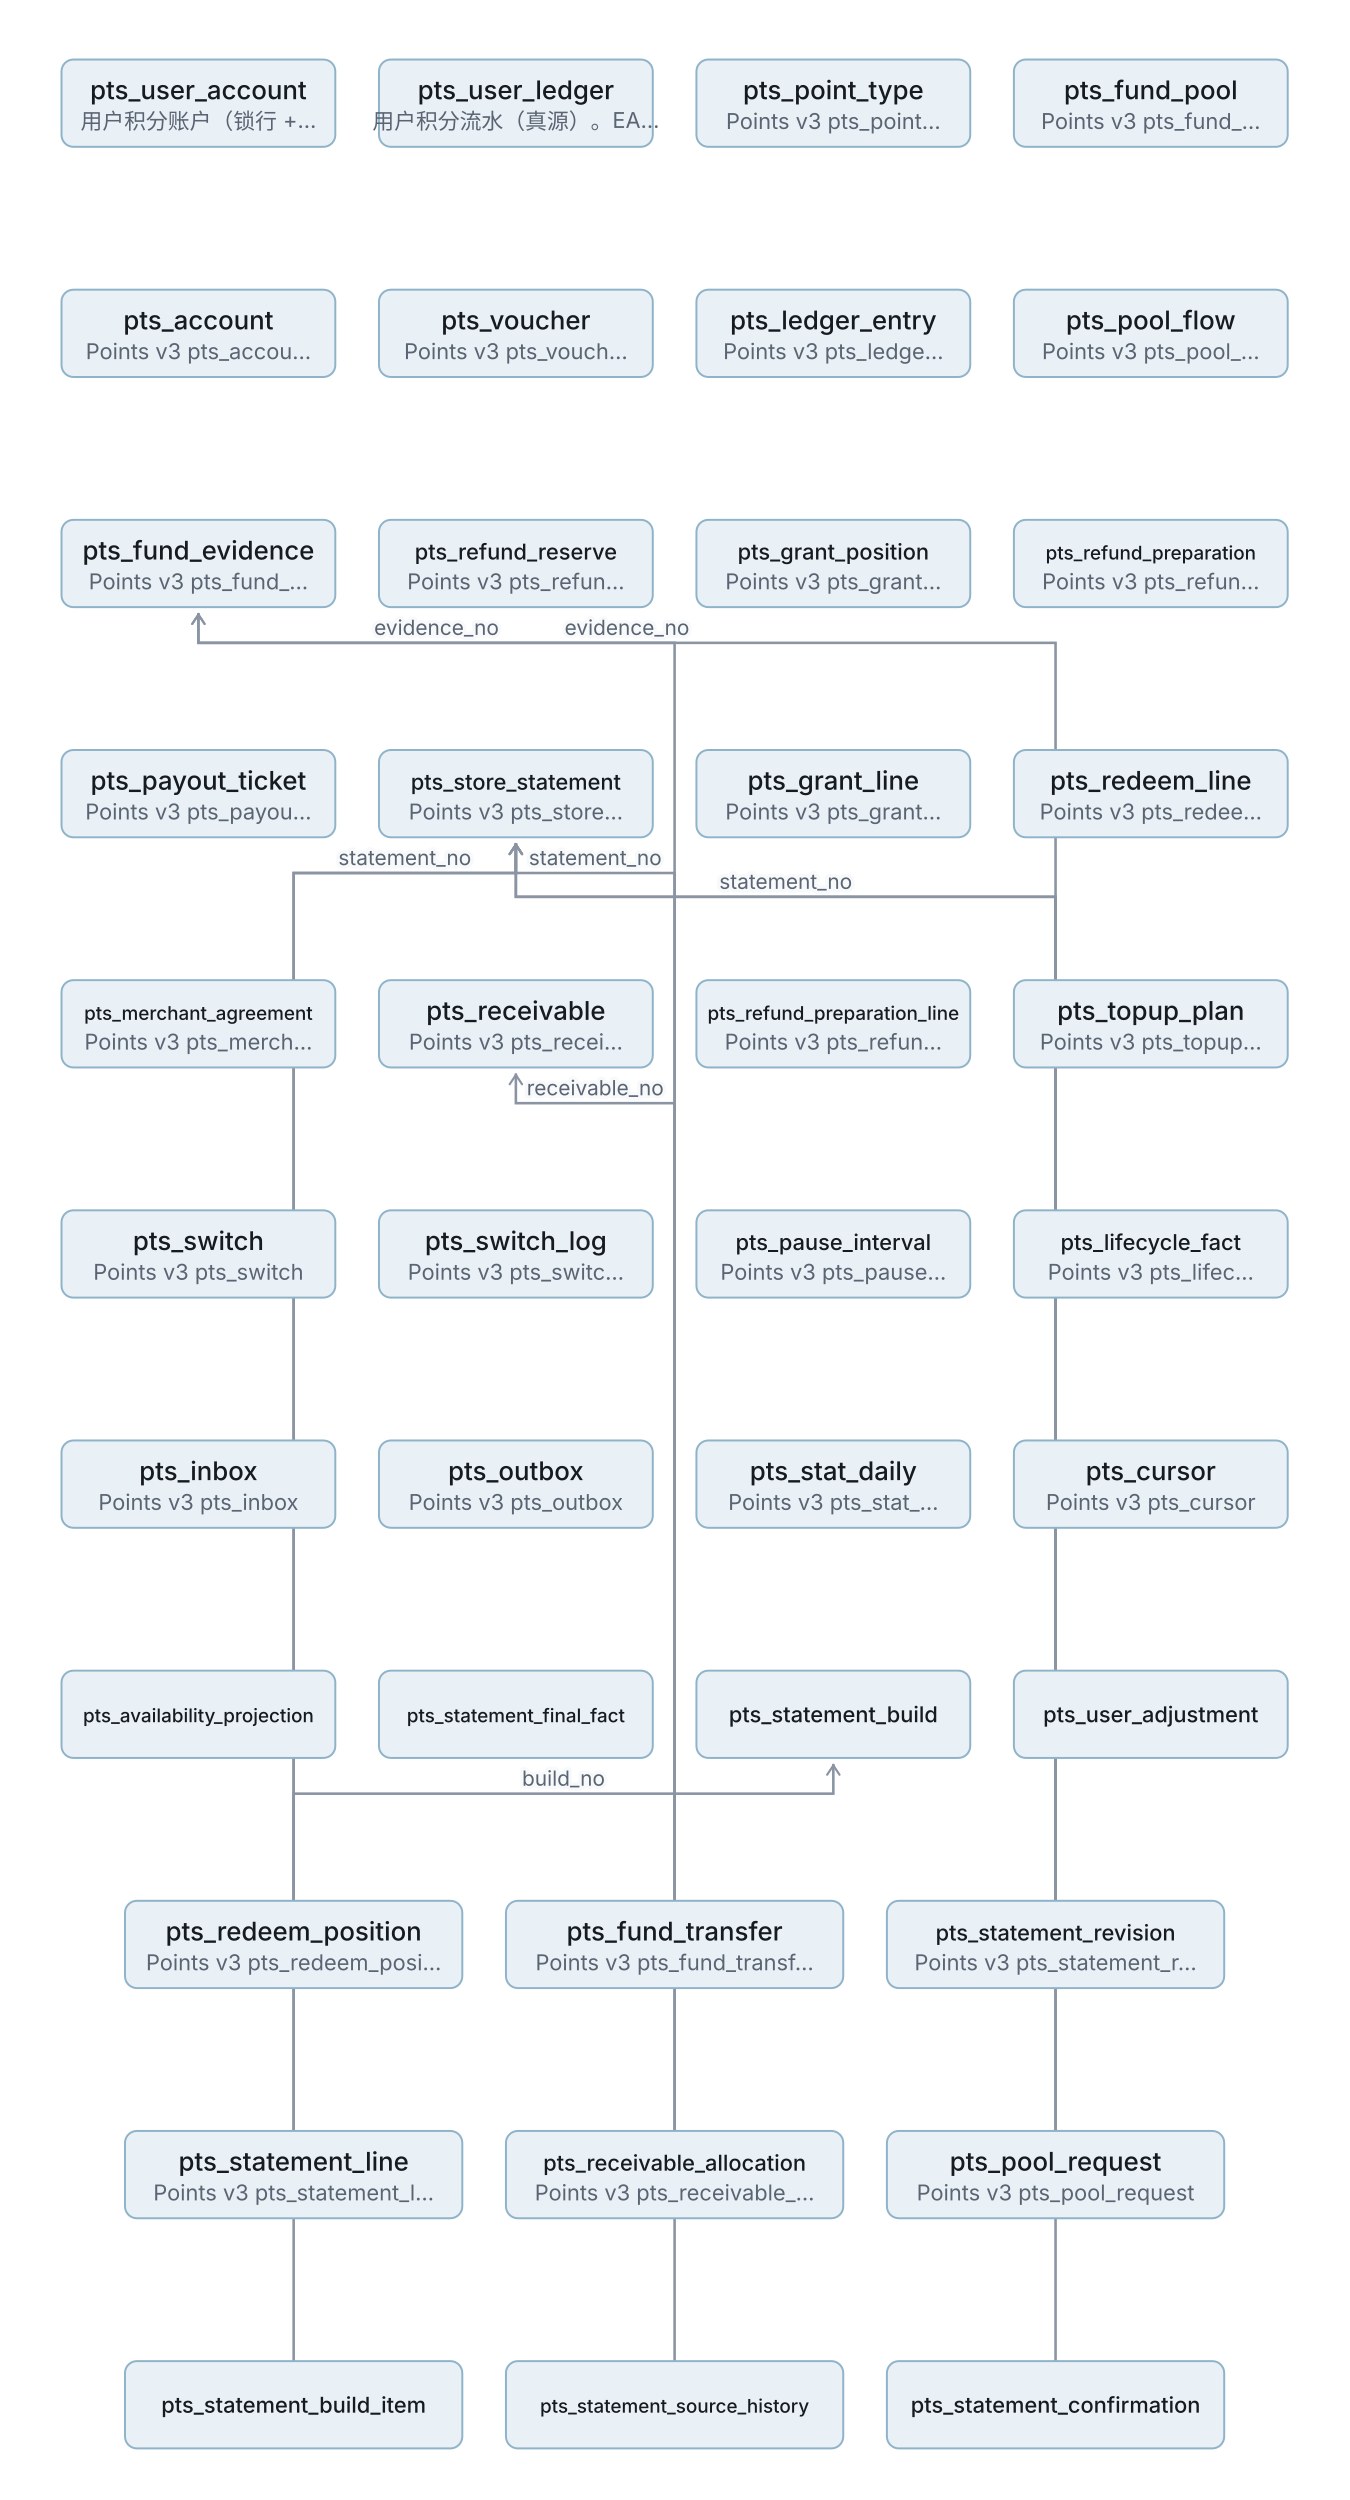
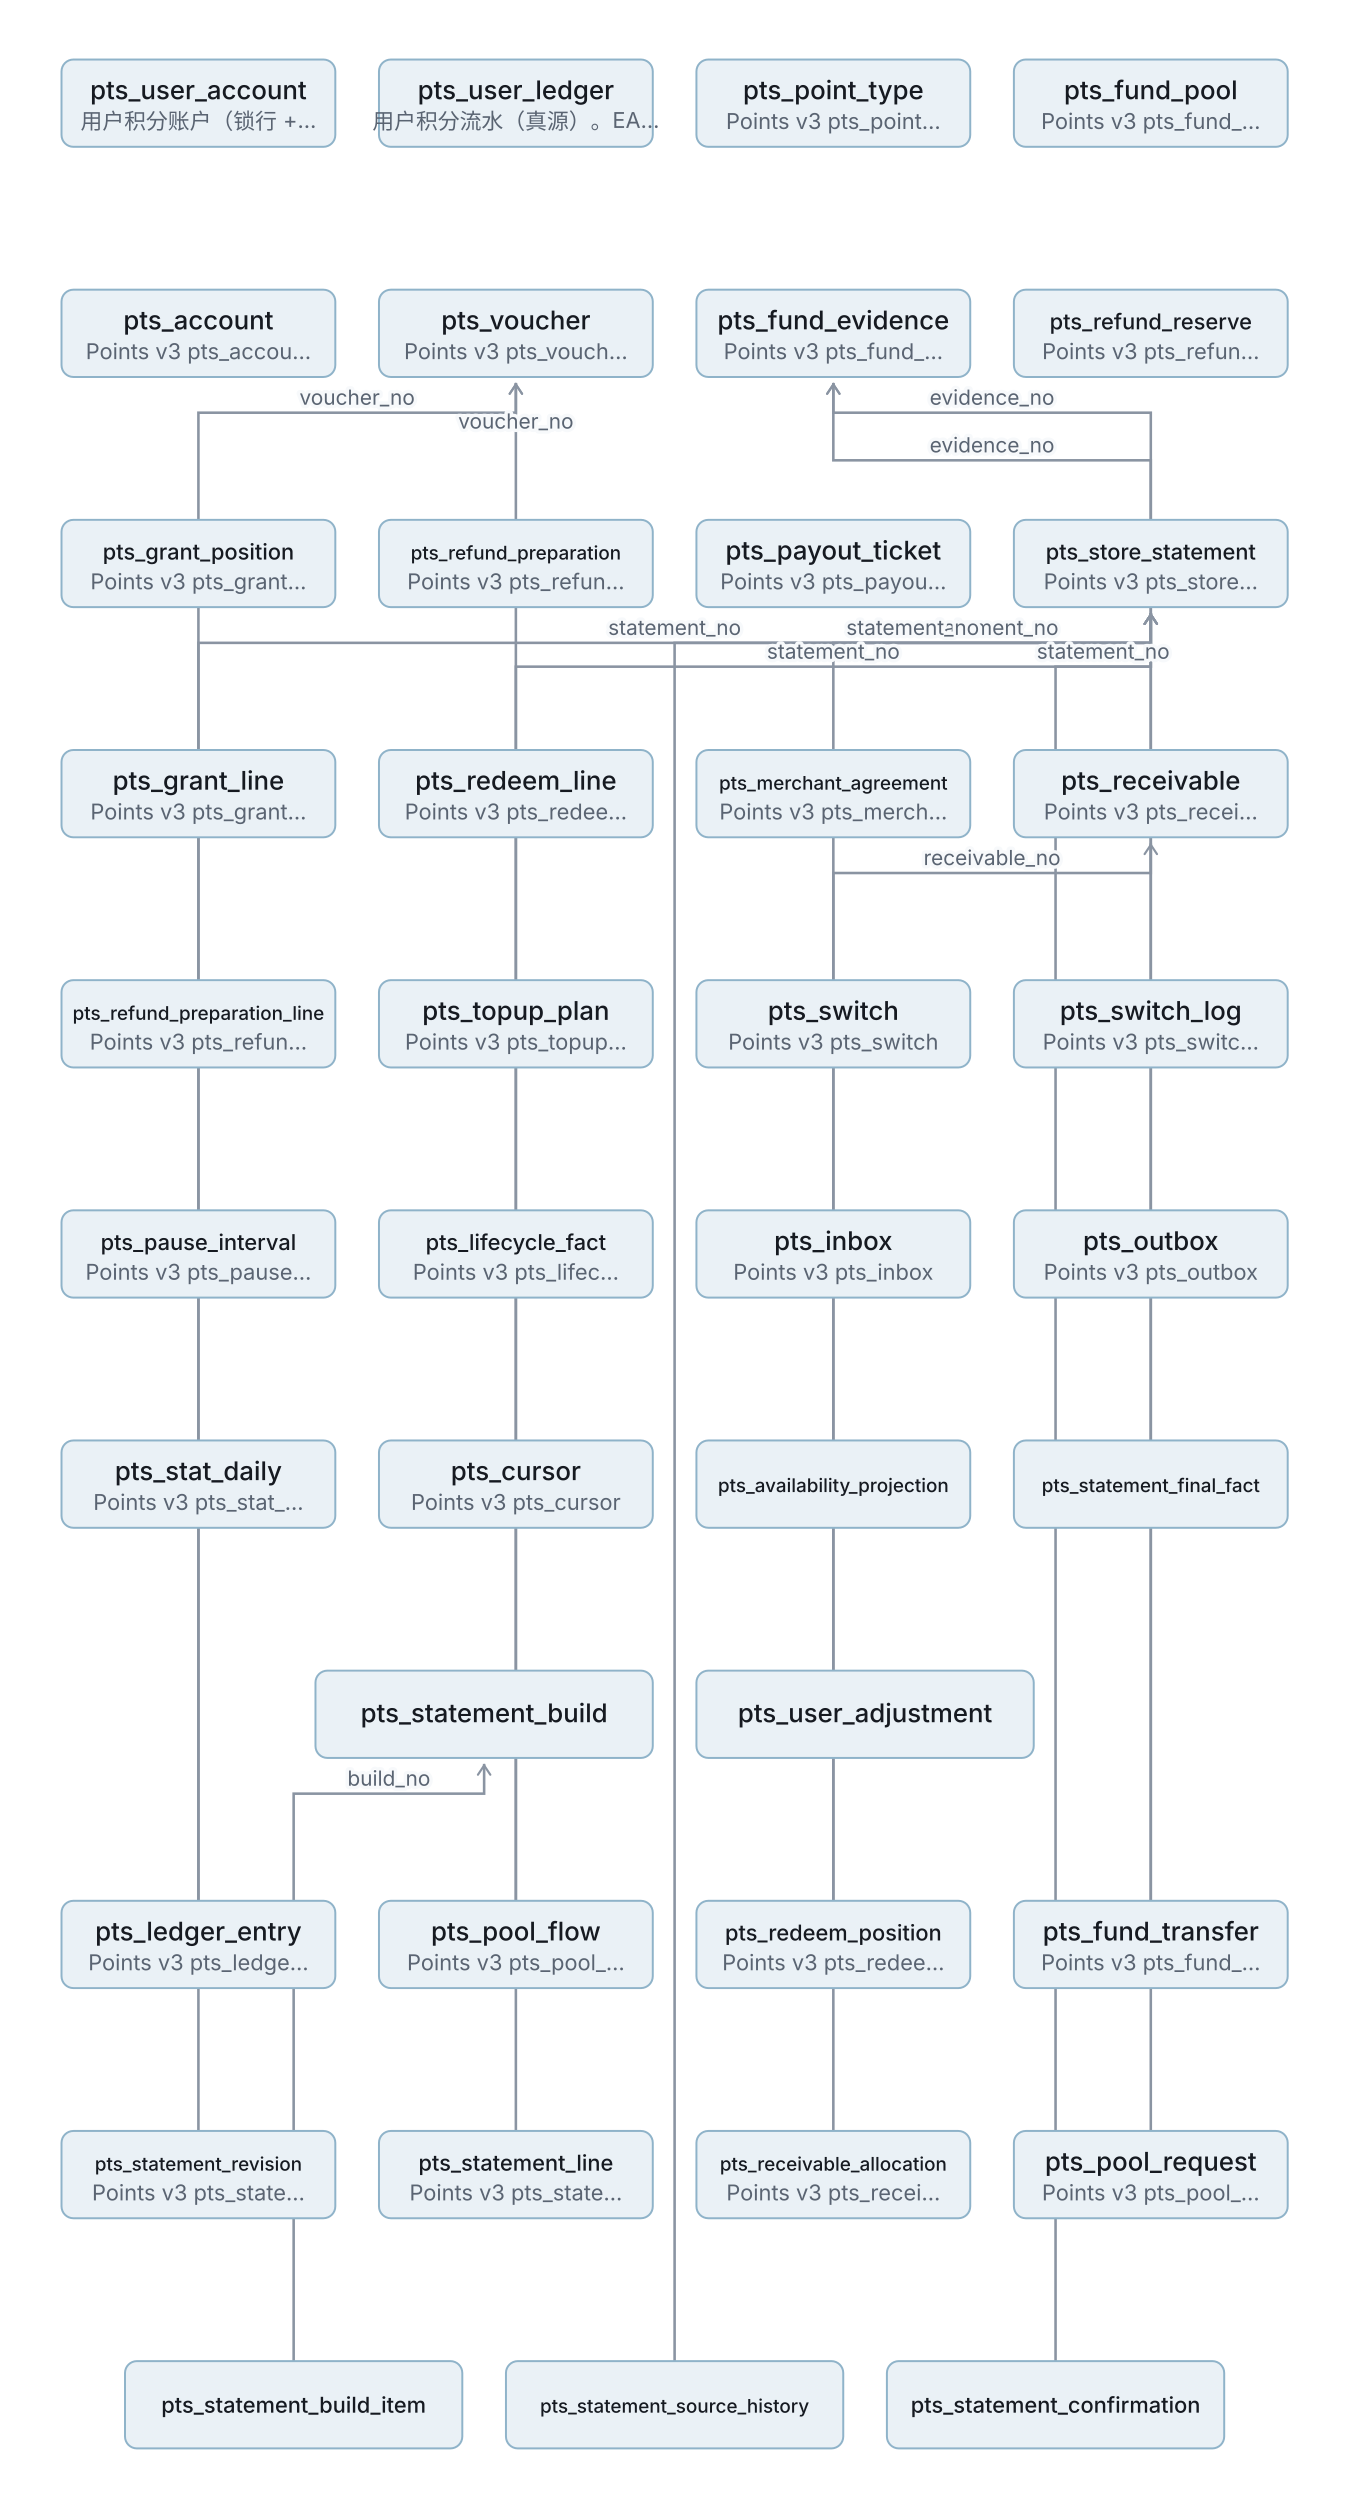
<svg xmlns="http://www.w3.org/2000/svg" width="680" height="1260" viewBox="0 0 680 1260" role="img" font-family="system-ui,-apple-system,'PingFang SC',sans-serif">
  <defs>
    <marker id="a" viewBox="0 0 10 10" refX="9" refY="5" markerWidth="6" markerHeight="6" orient="auto-start-reverse">
      <path d="M2 1L8 5L2 9" fill="none" stroke="#8A94A2" stroke-width="1.4" stroke-linecap="round" />
    </marker>
    <style>.n{font-weight:500;fill:#161A21}.s{font-size:11px;fill:#5A6472}
.l{font-size:10.5px;fill:#5A6472;paint-order:stroke;stroke:#F7F9FB;stroke-width:3.5;stroke-linejoin:round}.b{font-size:11px;fill:#5A6472;letter-spacing:.1em}
.ar{stroke:#8A94A2;stroke-width:1.3;fill:none}</style>
  </defs>
-   <path class="ar" d="M148 958 L148 440 L260 440 L260 425" marker-end="url(#a)" />
-   <path class="ar" d="M340 958 L340 324 L100 324 L100 309" marker-end="url(#a)" />
-   <path class="ar" d="M532 958 L532 452 L260 452 L260 425" marker-end="url(#a)" />
-   <path class="ar" d="M148 1074 L148 440 L260 440 L260 425" marker-end="url(#a)" />
-   <path class="ar" d="M340 1074 L340 556 L260 556 L260 541" marker-end="url(#a)" />
-   <path class="ar" d="M532 1074 L532 324 L100 324 L100 309" marker-end="url(#a)" />
-   <path class="ar" d="M148 1190 L148 904 L420 904 L420 889" marker-end="url(#a)" />
-   <path class="ar" d="M340 1190 L340 440 L260 440 L260 425" marker-end="url(#a)" />
-   <path class="ar" d="M532 1190 L532 452 L260 452 L260 425" marker-end="url(#a)" />
+   <path class="ar" d="M100 958 L100 208 L260 208 L260 193" marker-end="url(#a)" />
+   <path class="ar" d="M260 958 L260 220 L260 220 L260 193" marker-end="url(#a)" />
+   <path class="ar" d="M420 958 L420 324 L580 324 L580 309" marker-end="url(#a)" />
+   <path class="ar" d="M580 958 L580 232 L420 232 L420 193" marker-end="url(#a)" />
+   <path class="ar" d="M100 1074 L100 324 L580 324 L580 309" marker-end="url(#a)" />
+   <path class="ar" d="M260 1074 L260 336 L580 336 L580 309" marker-end="url(#a)" />
+   <path class="ar" d="M420 1074 L420 440 L580 440 L580 425" marker-end="url(#a)" />
+   <path class="ar" d="M580 1074 L580 208 L420 208 L420 193" marker-end="url(#a)" />
+   <path class="ar" d="M148 1190 L148 904 L244 904 L244 889" marker-end="url(#a)" />
+   <path class="ar" d="M340 1190 L340 324 L580 324 L580 309" marker-end="url(#a)" />
+   <path class="ar" d="M532 1190 L532 336 L580 336 L580 309" marker-end="url(#a)" />
  <rect x="31" y="30" width="138" height="44" rx="6" fill="#EAF1F6" stroke="#8FB3C9" />
  <text class="n" x="100" y="50" text-anchor="middle" font-size="13">pts_user_account</text>
  <text class="s" x="100" y="65" text-anchor="middle">用户积分账户（锁行 +…</text>
  <rect x="191" y="30" width="138" height="44" rx="6" fill="#EAF1F6" stroke="#8FB3C9" />
  <text class="n" x="260" y="50" text-anchor="middle" font-size="13">pts_user_ledger</text>
  <text class="s" x="260" y="65" text-anchor="middle">用户积分流水（真源）。EA…</text>
  <rect x="351" y="30" width="138" height="44" rx="6" fill="#EAF1F6" stroke="#8FB3C9" />
  <text class="n" x="420" y="50" text-anchor="middle" font-size="13">pts_point_type</text>
  <text class="s" x="420" y="65" text-anchor="middle">Points v3 pts_point…</text>
  <rect x="511" y="30" width="138" height="44" rx="6" fill="#EAF1F6" stroke="#8FB3C9" />
  <text class="n" x="580" y="50" text-anchor="middle" font-size="13">pts_fund_pool</text>
  <text class="s" x="580" y="65" text-anchor="middle">Points v3 pts_fund_…</text>
  <rect x="31" y="146" width="138" height="44" rx="6" fill="#EAF1F6" stroke="#8FB3C9" />
  <text class="n" x="100" y="166" text-anchor="middle" font-size="13">pts_account</text>
  <text class="s" x="100" y="181" text-anchor="middle">Points v3 pts_accou…</text>
  <rect x="191" y="146" width="138" height="44" rx="6" fill="#EAF1F6" stroke="#8FB3C9" />
  <text class="n" x="260" y="166" text-anchor="middle" font-size="13">pts_voucher</text>
  <text class="s" x="260" y="181" text-anchor="middle">Points v3 pts_vouch…</text>
  <rect x="351" y="146" width="138" height="44" rx="6" fill="#EAF1F6" stroke="#8FB3C9" />
-   <text class="n" x="420" y="166" text-anchor="middle" font-size="13">pts_ledger_entry</text>
-   <text class="s" x="420" y="181" text-anchor="middle">Points v3 pts_ledge…</text>
+   <text class="n" x="420" y="166" text-anchor="middle" font-size="13">pts_fund_evidence</text>
+   <text class="s" x="420" y="181" text-anchor="middle">Points v3 pts_fund_…</text>
  <rect x="511" y="146" width="138" height="44" rx="6" fill="#EAF1F6" stroke="#8FB3C9" />
-   <text class="n" x="580" y="166" text-anchor="middle" font-size="13">pts_pool_flow</text>
-   <text class="s" x="580" y="181" text-anchor="middle">Points v3 pts_pool_…</text>
+   <text class="n" x="580" y="166" text-anchor="middle" font-size="11">pts_refund_reserve</text>
+   <text class="s" x="580" y="181" text-anchor="middle">Points v3 pts_refun…</text>
  <rect x="31" y="262" width="138" height="44" rx="6" fill="#EAF1F6" stroke="#8FB3C9" />
-   <text class="n" x="100" y="282" text-anchor="middle" font-size="13">pts_fund_evidence</text>
-   <text class="s" x="100" y="297" text-anchor="middle">Points v3 pts_fund_…</text>
+   <text class="n" x="100" y="282" text-anchor="middle" font-size="11">pts_grant_position</text>
+   <text class="s" x="100" y="297" text-anchor="middle">Points v3 pts_grant…</text>
  <rect x="191" y="262" width="138" height="44" rx="6" fill="#EAF1F6" stroke="#8FB3C9" />
-   <text class="n" x="260" y="282" text-anchor="middle" font-size="11">pts_refund_reserve</text>
+   <text class="n" x="260" y="282" text-anchor="middle" font-size="9.5">pts_refund_preparation</text>
  <text class="s" x="260" y="297" text-anchor="middle">Points v3 pts_refun…</text>
  <rect x="351" y="262" width="138" height="44" rx="6" fill="#EAF1F6" stroke="#8FB3C9" />
-   <text class="n" x="420" y="282" text-anchor="middle" font-size="11">pts_grant_position</text>
-   <text class="s" x="420" y="297" text-anchor="middle">Points v3 pts_grant…</text>
+   <text class="n" x="420" y="282" text-anchor="middle" font-size="13">pts_payout_ticket</text>
+   <text class="s" x="420" y="297" text-anchor="middle">Points v3 pts_payou…</text>
  <rect x="511" y="262" width="138" height="44" rx="6" fill="#EAF1F6" stroke="#8FB3C9" />
-   <text class="n" x="580" y="282" text-anchor="middle" font-size="9.5">pts_refund_preparation</text>
-   <text class="s" x="580" y="297" text-anchor="middle">Points v3 pts_refun…</text>
+   <text class="n" x="580" y="282" text-anchor="middle" font-size="11">pts_store_statement</text>
+   <text class="s" x="580" y="297" text-anchor="middle">Points v3 pts_store…</text>
  <rect x="31" y="378" width="138" height="44" rx="6" fill="#EAF1F6" stroke="#8FB3C9" />
-   <text class="n" x="100" y="398" text-anchor="middle" font-size="13">pts_payout_ticket</text>
-   <text class="s" x="100" y="413" text-anchor="middle">Points v3 pts_payou…</text>
+   <text class="n" x="100" y="398" text-anchor="middle" font-size="13">pts_grant_line</text>
+   <text class="s" x="100" y="413" text-anchor="middle">Points v3 pts_grant…</text>
  <rect x="191" y="378" width="138" height="44" rx="6" fill="#EAF1F6" stroke="#8FB3C9" />
-   <text class="n" x="260" y="398" text-anchor="middle" font-size="11">pts_store_statement</text>
-   <text class="s" x="260" y="413" text-anchor="middle">Points v3 pts_store…</text>
+   <text class="n" x="260" y="398" text-anchor="middle" font-size="13">pts_redeem_line</text>
+   <text class="s" x="260" y="413" text-anchor="middle">Points v3 pts_redee…</text>
  <rect x="351" y="378" width="138" height="44" rx="6" fill="#EAF1F6" stroke="#8FB3C9" />
-   <text class="n" x="420" y="398" text-anchor="middle" font-size="13">pts_grant_line</text>
-   <text class="s" x="420" y="413" text-anchor="middle">Points v3 pts_grant…</text>
+   <text class="n" x="420" y="398" text-anchor="middle" font-size="9.5">pts_merchant_agreement</text>
+   <text class="s" x="420" y="413" text-anchor="middle">Points v3 pts_merch…</text>
  <rect x="511" y="378" width="138" height="44" rx="6" fill="#EAF1F6" stroke="#8FB3C9" />
-   <text class="n" x="580" y="398" text-anchor="middle" font-size="13">pts_redeem_line</text>
-   <text class="s" x="580" y="413" text-anchor="middle">Points v3 pts_redee…</text>
+   <text class="n" x="580" y="398" text-anchor="middle" font-size="13">pts_receivable</text>
+   <text class="s" x="580" y="413" text-anchor="middle">Points v3 pts_recei…</text>
  <rect x="31" y="494" width="138" height="44" rx="6" fill="#EAF1F6" stroke="#8FB3C9" />
-   <text class="n" x="100" y="514" text-anchor="middle" font-size="9.5">pts_merchant_agreement</text>
-   <text class="s" x="100" y="529" text-anchor="middle">Points v3 pts_merch…</text>
+   <text class="n" x="100" y="514" text-anchor="middle" font-size="9.5">pts_refund_preparation_line</text>
+   <text class="s" x="100" y="529" text-anchor="middle">Points v3 pts_refun…</text>
  <rect x="191" y="494" width="138" height="44" rx="6" fill="#EAF1F6" stroke="#8FB3C9" />
-   <text class="n" x="260" y="514" text-anchor="middle" font-size="13">pts_receivable</text>
-   <text class="s" x="260" y="529" text-anchor="middle">Points v3 pts_recei…</text>
+   <text class="n" x="260" y="514" text-anchor="middle" font-size="13">pts_topup_plan</text>
+   <text class="s" x="260" y="529" text-anchor="middle">Points v3 pts_topup…</text>
  <rect x="351" y="494" width="138" height="44" rx="6" fill="#EAF1F6" stroke="#8FB3C9" />
-   <text class="n" x="420" y="514" text-anchor="middle" font-size="9.5">pts_refund_preparation_line</text>
-   <text class="s" x="420" y="529" text-anchor="middle">Points v3 pts_refun…</text>
+   <text class="n" x="420" y="514" text-anchor="middle" font-size="13">pts_switch</text>
+   <text class="s" x="420" y="529" text-anchor="middle">Points v3 pts_switch</text>
  <rect x="511" y="494" width="138" height="44" rx="6" fill="#EAF1F6" stroke="#8FB3C9" />
-   <text class="n" x="580" y="514" text-anchor="middle" font-size="13">pts_topup_plan</text>
-   <text class="s" x="580" y="529" text-anchor="middle">Points v3 pts_topup…</text>
+   <text class="n" x="580" y="514" text-anchor="middle" font-size="13">pts_switch_log</text>
+   <text class="s" x="580" y="529" text-anchor="middle">Points v3 pts_switc…</text>
  <rect x="31" y="610" width="138" height="44" rx="6" fill="#EAF1F6" stroke="#8FB3C9" />
-   <text class="n" x="100" y="630" text-anchor="middle" font-size="13">pts_switch</text>
-   <text class="s" x="100" y="645" text-anchor="middle">Points v3 pts_switch</text>
+   <text class="n" x="100" y="630" text-anchor="middle" font-size="11">pts_pause_interval</text>
+   <text class="s" x="100" y="645" text-anchor="middle">Points v3 pts_pause…</text>
  <rect x="191" y="610" width="138" height="44" rx="6" fill="#EAF1F6" stroke="#8FB3C9" />
-   <text class="n" x="260" y="630" text-anchor="middle" font-size="13">pts_switch_log</text>
-   <text class="s" x="260" y="645" text-anchor="middle">Points v3 pts_switc…</text>
+   <text class="n" x="260" y="630" text-anchor="middle" font-size="11">pts_lifecycle_fact</text>
+   <text class="s" x="260" y="645" text-anchor="middle">Points v3 pts_lifec…</text>
  <rect x="351" y="610" width="138" height="44" rx="6" fill="#EAF1F6" stroke="#8FB3C9" />
-   <text class="n" x="420" y="630" text-anchor="middle" font-size="11">pts_pause_interval</text>
-   <text class="s" x="420" y="645" text-anchor="middle">Points v3 pts_pause…</text>
+   <text class="n" x="420" y="630" text-anchor="middle" font-size="13">pts_inbox</text>
+   <text class="s" x="420" y="645" text-anchor="middle">Points v3 pts_inbox</text>
  <rect x="511" y="610" width="138" height="44" rx="6" fill="#EAF1F6" stroke="#8FB3C9" />
-   <text class="n" x="580" y="630" text-anchor="middle" font-size="11">pts_lifecycle_fact</text>
-   <text class="s" x="580" y="645" text-anchor="middle">Points v3 pts_lifec…</text>
+   <text class="n" x="580" y="630" text-anchor="middle" font-size="13">pts_outbox</text>
+   <text class="s" x="580" y="645" text-anchor="middle">Points v3 pts_outbox</text>
  <rect x="31" y="726" width="138" height="44" rx="6" fill="#EAF1F6" stroke="#8FB3C9" />
-   <text class="n" x="100" y="746" text-anchor="middle" font-size="13">pts_inbox</text>
-   <text class="s" x="100" y="761" text-anchor="middle">Points v3 pts_inbox</text>
+   <text class="n" x="100" y="746" text-anchor="middle" font-size="13">pts_stat_daily</text>
+   <text class="s" x="100" y="761" text-anchor="middle">Points v3 pts_stat_…</text>
  <rect x="191" y="726" width="138" height="44" rx="6" fill="#EAF1F6" stroke="#8FB3C9" />
-   <text class="n" x="260" y="746" text-anchor="middle" font-size="13">pts_outbox</text>
-   <text class="s" x="260" y="761" text-anchor="middle">Points v3 pts_outbox</text>
+   <text class="n" x="260" y="746" text-anchor="middle" font-size="13">pts_cursor</text>
+   <text class="s" x="260" y="761" text-anchor="middle">Points v3 pts_cursor</text>
  <rect x="351" y="726" width="138" height="44" rx="6" fill="#EAF1F6" stroke="#8FB3C9" />
-   <text class="n" x="420" y="746" text-anchor="middle" font-size="13">pts_stat_daily</text>
-   <text class="s" x="420" y="761" text-anchor="middle">Points v3 pts_stat_…</text>
+   <text class="n" x="420" y="752" text-anchor="middle" font-size="9.5">pts_availability_projection</text>
  <rect x="511" y="726" width="138" height="44" rx="6" fill="#EAF1F6" stroke="#8FB3C9" />
-   <text class="n" x="580" y="746" text-anchor="middle" font-size="13">pts_cursor</text>
-   <text class="s" x="580" y="761" text-anchor="middle">Points v3 pts_cursor</text>
-   <rect x="31" y="842" width="138" height="44" rx="6" fill="#EAF1F6" stroke="#8FB3C9" />
-   <text class="n" x="100" y="868" text-anchor="middle" font-size="9.5">pts_availability_projection</text>
-   <rect x="191" y="842" width="138" height="44" rx="6" fill="#EAF1F6" stroke="#8FB3C9" />
-   <text class="n" x="260" y="868" text-anchor="middle" font-size="9.5">pts_statement_final_fact</text>
-   <rect x="351" y="842" width="138" height="44" rx="6" fill="#EAF1F6" stroke="#8FB3C9" />
-   <text class="n" x="420" y="868" text-anchor="middle" font-size="11">pts_statement_build</text>
-   <rect x="511" y="842" width="138" height="44" rx="6" fill="#EAF1F6" stroke="#8FB3C9" />
-   <text class="n" x="580" y="868" text-anchor="middle" font-size="11">pts_user_adjustment</text>
-   <rect x="63" y="958" width="170" height="44" rx="6" fill="#EAF1F6" stroke="#8FB3C9" />
-   <text class="n" x="148" y="978" text-anchor="middle" font-size="13">pts_redeem_position</text>
-   <text class="s" x="148" y="993" text-anchor="middle">Points v3 pts_redeem_posi…</text>
-   <rect x="255" y="958" width="170" height="44" rx="6" fill="#EAF1F6" stroke="#8FB3C9" />
-   <text class="n" x="340" y="978" text-anchor="middle" font-size="13">pts_fund_transfer</text>
-   <text class="s" x="340" y="993" text-anchor="middle">Points v3 pts_fund_transf…</text>
-   <rect x="447" y="958" width="170" height="44" rx="6" fill="#EAF1F6" stroke="#8FB3C9" />
-   <text class="n" x="532" y="978" text-anchor="middle" font-size="11">pts_statement_revision</text>
-   <text class="s" x="532" y="993" text-anchor="middle">Points v3 pts_statement_r…</text>
-   <rect x="63" y="1074" width="170" height="44" rx="6" fill="#EAF1F6" stroke="#8FB3C9" />
-   <text class="n" x="148" y="1094" text-anchor="middle" font-size="13">pts_statement_line</text>
-   <text class="s" x="148" y="1109" text-anchor="middle">Points v3 pts_statement_l…</text>
-   <rect x="255" y="1074" width="170" height="44" rx="6" fill="#EAF1F6" stroke="#8FB3C9" />
-   <text class="n" x="340" y="1094" text-anchor="middle" font-size="11">pts_receivable_allocation</text>
-   <text class="s" x="340" y="1109" text-anchor="middle">Points v3 pts_receivable_…</text>
-   <rect x="447" y="1074" width="170" height="44" rx="6" fill="#EAF1F6" stroke="#8FB3C9" />
-   <text class="n" x="532" y="1094" text-anchor="middle" font-size="13">pts_pool_request</text>
-   <text class="s" x="532" y="1109" text-anchor="middle">Points v3 pts_pool_request</text>
+   <text class="n" x="580" y="752" text-anchor="middle" font-size="9.5">pts_statement_final_fact</text>
+   <rect x="159" y="842" width="170" height="44" rx="6" fill="#EAF1F6" stroke="#8FB3C9" />
+   <text class="n" x="244" y="868" text-anchor="middle" font-size="13">pts_statement_build</text>
+   <rect x="351" y="842" width="170" height="44" rx="6" fill="#EAF1F6" stroke="#8FB3C9" />
+   <text class="n" x="436" y="868" text-anchor="middle" font-size="13">pts_user_adjustment</text>
+   <rect x="31" y="958" width="138" height="44" rx="6" fill="#EAF1F6" stroke="#8FB3C9" />
+   <text class="n" x="100" y="978" text-anchor="middle" font-size="13">pts_ledger_entry</text>
+   <text class="s" x="100" y="993" text-anchor="middle">Points v3 pts_ledge…</text>
+   <rect x="191" y="958" width="138" height="44" rx="6" fill="#EAF1F6" stroke="#8FB3C9" />
+   <text class="n" x="260" y="978" text-anchor="middle" font-size="13">pts_pool_flow</text>
+   <text class="s" x="260" y="993" text-anchor="middle">Points v3 pts_pool_…</text>
+   <rect x="351" y="958" width="138" height="44" rx="6" fill="#EAF1F6" stroke="#8FB3C9" />
+   <text class="n" x="420" y="978" text-anchor="middle" font-size="11">pts_redeem_position</text>
+   <text class="s" x="420" y="993" text-anchor="middle">Points v3 pts_redee…</text>
+   <rect x="511" y="958" width="138" height="44" rx="6" fill="#EAF1F6" stroke="#8FB3C9" />
+   <text class="n" x="580" y="978" text-anchor="middle" font-size="13">pts_fund_transfer</text>
+   <text class="s" x="580" y="993" text-anchor="middle">Points v3 pts_fund_…</text>
+   <rect x="31" y="1074" width="138" height="44" rx="6" fill="#EAF1F6" stroke="#8FB3C9" />
+   <text class="n" x="100" y="1094" text-anchor="middle" font-size="9.5">pts_statement_revision</text>
+   <text class="s" x="100" y="1109" text-anchor="middle">Points v3 pts_state…</text>
+   <rect x="191" y="1074" width="138" height="44" rx="6" fill="#EAF1F6" stroke="#8FB3C9" />
+   <text class="n" x="260" y="1094" text-anchor="middle" font-size="11">pts_statement_line</text>
+   <text class="s" x="260" y="1109" text-anchor="middle">Points v3 pts_state…</text>
+   <rect x="351" y="1074" width="138" height="44" rx="6" fill="#EAF1F6" stroke="#8FB3C9" />
+   <text class="n" x="420" y="1094" text-anchor="middle" font-size="9.5">pts_receivable_allocation</text>
+   <text class="s" x="420" y="1109" text-anchor="middle">Points v3 pts_recei…</text>
+   <rect x="511" y="1074" width="138" height="44" rx="6" fill="#EAF1F6" stroke="#8FB3C9" />
+   <text class="n" x="580" y="1094" text-anchor="middle" font-size="13">pts_pool_request</text>
+   <text class="s" x="580" y="1109" text-anchor="middle">Points v3 pts_pool_…</text>
  <rect x="63" y="1190" width="170" height="44" rx="6" fill="#EAF1F6" stroke="#8FB3C9" />
  <text class="n" x="148" y="1216" text-anchor="middle" font-size="11">pts_statement_build_item</text>
  <rect x="255" y="1190" width="170" height="44" rx="6" fill="#EAF1F6" stroke="#8FB3C9" />
  <text class="n" x="340" y="1216" text-anchor="middle" font-size="9.5">pts_statement_source_history</text>
  <rect x="447" y="1190" width="170" height="44" rx="6" fill="#EAF1F6" stroke="#8FB3C9" />
  <text class="n" x="532" y="1216" text-anchor="middle" font-size="11">pts_statement_confirmation</text>
-   <text class="l" x="204" y="436" text-anchor="middle">statement_no</text>
-   <text class="l" x="220" y="320" text-anchor="middle">evidence_no</text>
-   <text class="l" x="396" y="448" text-anchor="middle">statement_no</text>
-   <text class="l" x="204" y="436" text-anchor="middle">statement_no</text>
-   <text class="l" x="300" y="552" text-anchor="middle">receivable_no</text>
-   <text class="l" x="316" y="320" text-anchor="middle">evidence_no</text>
-   <text class="l" x="284" y="900" text-anchor="middle">build_no</text>
-   <text class="l" x="300" y="436" text-anchor="middle">statement_no</text>
-   <text class="l" x="396" y="448" text-anchor="middle">statement_no</text>
+   <text class="l" x="180" y="204" text-anchor="middle">voucher_no</text>
+   <text class="l" x="260" y="216" text-anchor="middle">voucher_no</text>
+   <text class="l" x="500" y="320" text-anchor="middle">statement_no</text>
+   <text class="l" x="500" y="228" text-anchor="middle">evidence_no</text>
+   <text class="l" x="340" y="320" text-anchor="middle">statement_no</text>
+   <text class="l" x="420" y="332" text-anchor="middle">statement_no</text>
+   <text class="l" x="500" y="436" text-anchor="middle">receivable_no</text>
+   <text class="l" x="500" y="204" text-anchor="middle">evidence_no</text>
+   <text class="l" x="196" y="900" text-anchor="middle">build_no</text>
+   <text class="l" x="460" y="320" text-anchor="middle">statement_no</text>
+   <text class="l" x="556" y="332" text-anchor="middle">statement_no</text>
</svg>
